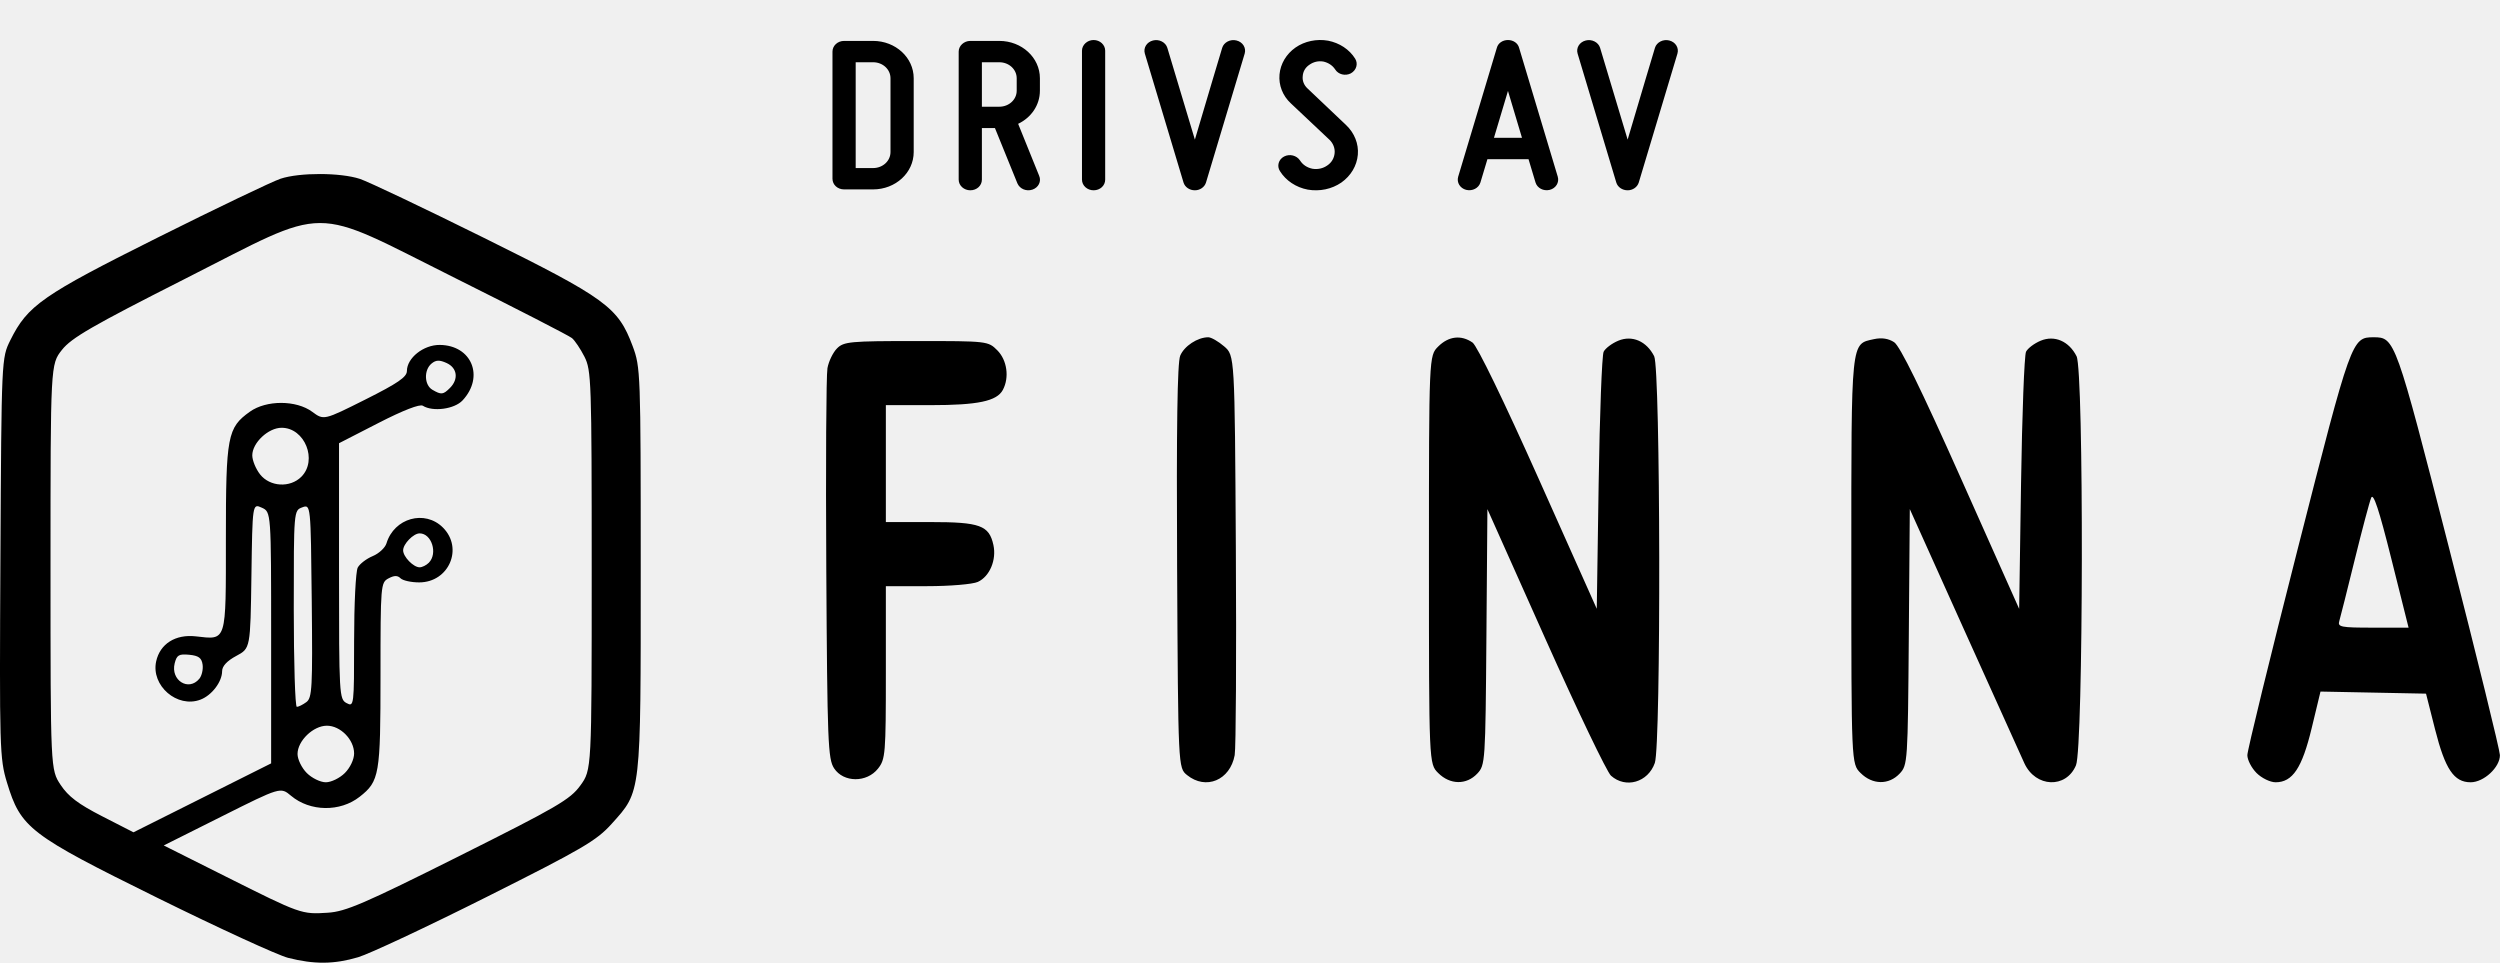
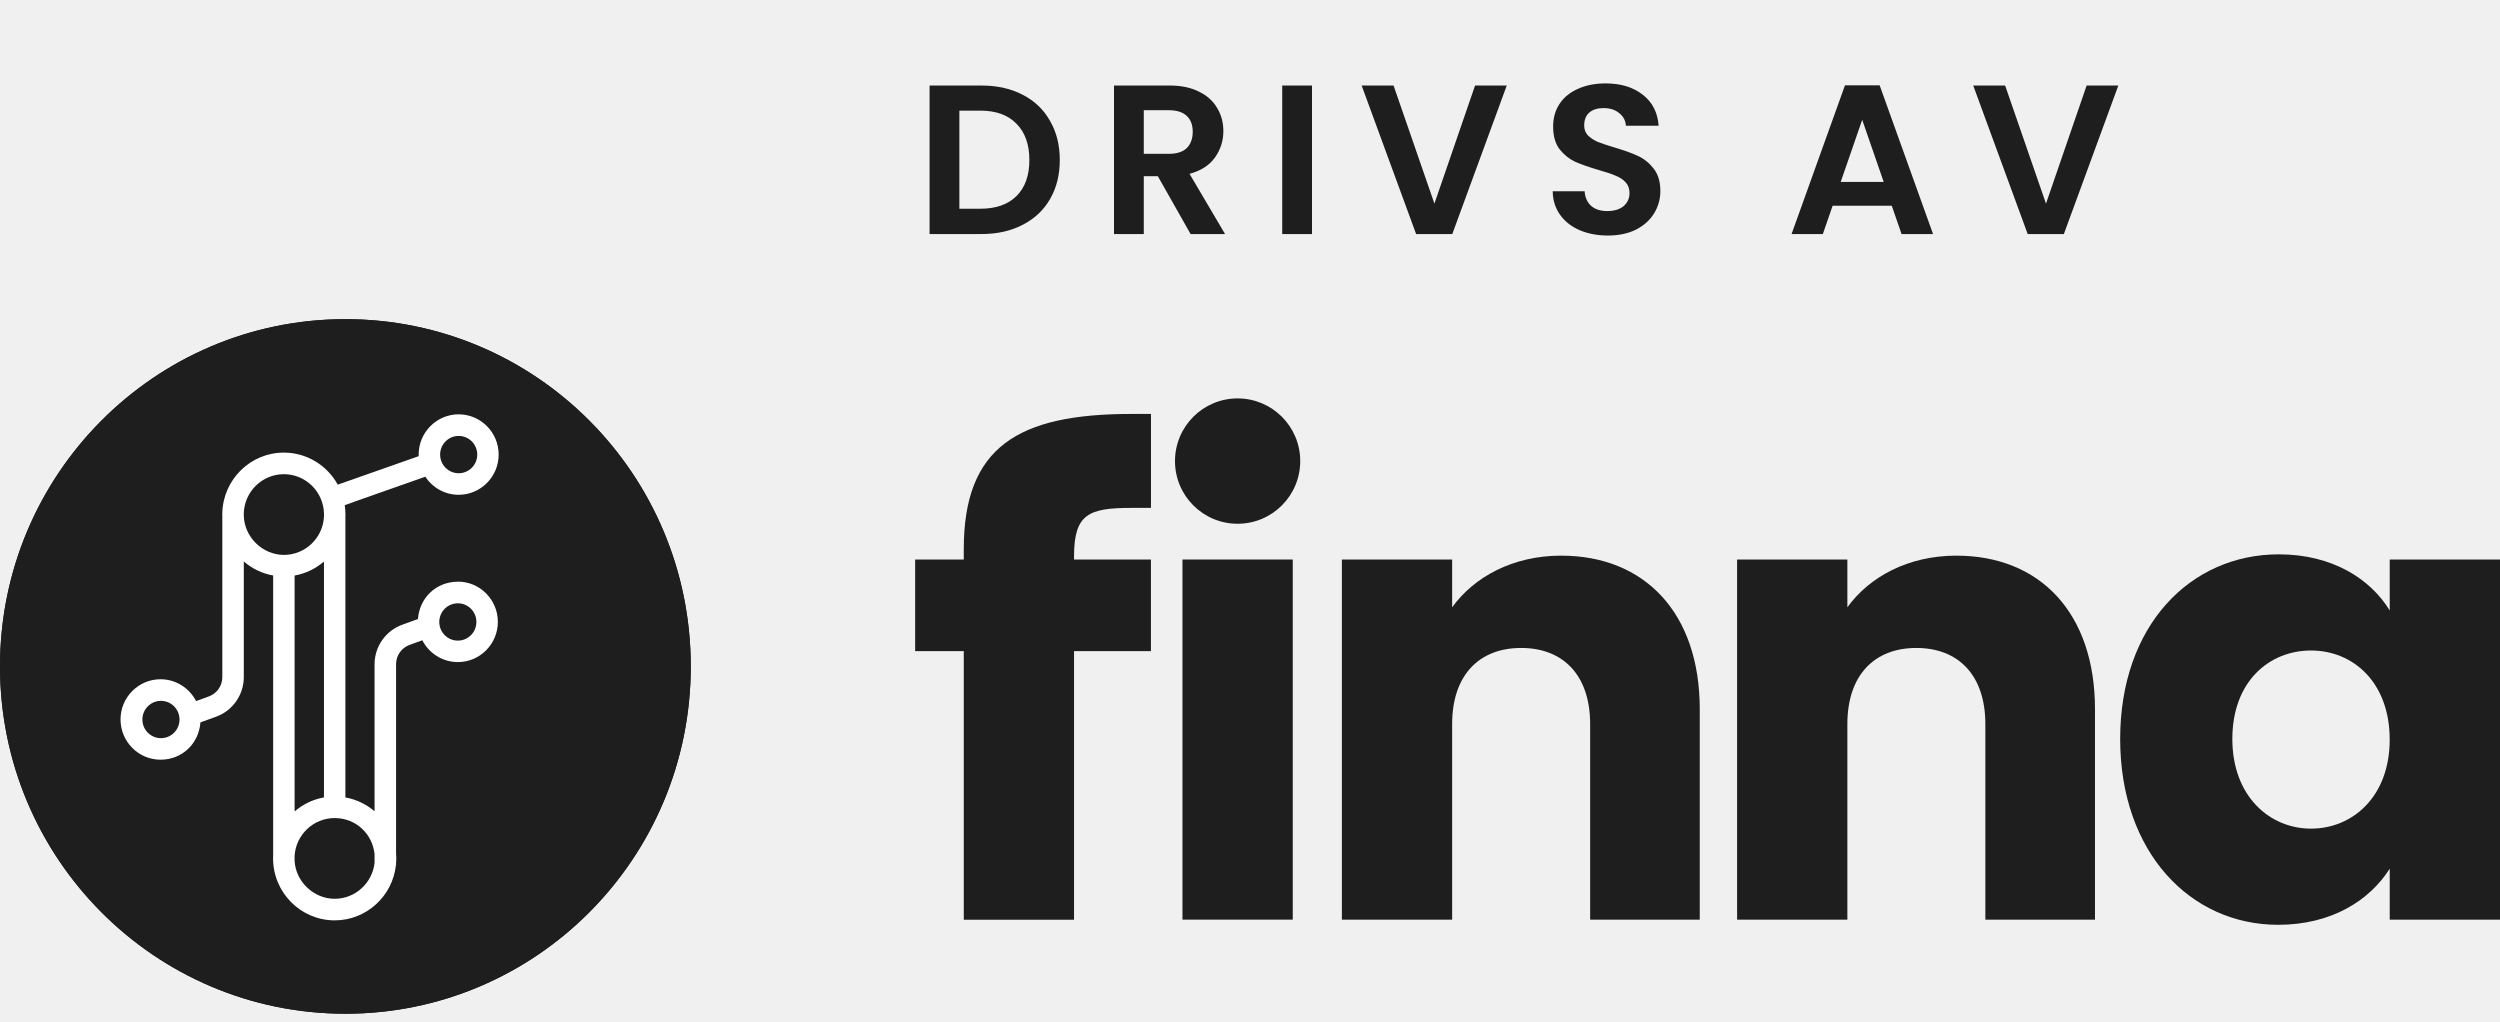
- <svg xmlns="http://www.w3.org/2000/svg" width="112.25mm" height="43.225mm" version="1.1" viewBox="0 0 112.25 43.225" xml:space="preserve">
-   <g transform="matrix(.26458 0 0 .26458 -21.708 50.808)">
-     <path d="m130.94-29.482c-1.76-0.448-11.745-5.033-22.188-10.188-21.745-10.735-23.173-11.831-25.527-19.581-1.232-4.056-1.28-5.715-1.106-38.134 0.182-33.893 0.182-33.893 1.688-36.924 2.929-5.894 5.424-7.63 25.04-17.429 10.039-5.015 19.406-9.5 20.814-9.967 3.231-1.071 10.156-1.055 13.467 0.031 1.393 0.457 10.885 4.97 21.093 10.028 20.692 10.254 22.709 11.722 25.181 18.329 1.349 3.605 1.379 4.436 1.379 37.788 0 38.598 0.102 37.703-4.93 43.299-2.573 2.862-4.911 4.229-21.221 12.413-10.081 5.058-19.894 9.661-21.805 10.227-4.068 1.206-7.447 1.236-11.884 0.107zm28.973-17.243c16.71-8.359 18.904-9.636 20.623-12.01 1.924-2.656 1.924-2.656 1.924-36.505 0-32.158-0.062-33.97-1.233-36.267-0.678-1.329-1.63-2.747-2.115-3.149-0.485-0.403-9.362-4.965-19.727-10.139-25.103-12.531-21.019-12.542-46.024 0.124-15.661 7.933-19.188 9.97-20.8 12.012-1.941 2.459-1.941 2.459-1.941 36.847 0 34.387 0 34.387 1.717 36.981 1.298 1.961 3.016 3.259 7.04 5.318l5.323 2.724 23.36-11.697v-21.334c0-21.334 0-21.334-1.586-22.057-1.586-0.723-1.586-0.723-1.76 11.577-0.174 12.299-0.174 12.299-2.572 13.58-1.56 0.833-2.399 1.734-2.4 2.578-2e-3 1.812-1.746 4.107-3.679 4.842-3.938 1.497-8.42-2.378-7.515-6.498 0.653-2.971 3.272-4.628 6.708-4.245 5.311 0.593 5.124 1.199 5.124-16.602 0-17.422 0.262-18.804 4.079-21.527 2.789-1.99 7.869-1.978 10.576 0.024 1.962 1.451 1.962 1.451 9.014-2.085 5.51-2.763 7.051-3.821 7.051-4.84 0-2.21 2.818-4.448 5.571-4.425 5.429 0.045 7.627 5.395 3.87 9.42-1.381 1.479-5.054 1.97-6.739 0.902-0.511-0.324-3.331 0.77-7.52 2.92l-6.702 3.438v21.708c0 21.053 0.039 21.728 1.28 22.393 1.258 0.673 1.28 0.487 1.28-10.58 0-6.196 0.277-11.782 0.616-12.415s1.481-1.509 2.539-1.947c1.058-0.438 2.11-1.414 2.338-2.168 1.298-4.292 6.507-5.75 9.577-2.68 3.52 3.52 1.013 9.309-4.032 9.309-1.354 0-2.776-0.315-3.16-0.699-0.506-0.506-1.073-0.499-2.048 0.022-1.315 0.704-1.349 1.11-1.349 16.411 0 16.952-0.18 18.004-3.537 20.645-3.322 2.613-8.428 2.539-11.645-0.168-1.78-1.498-1.78-1.498-11.691 3.466l-9.911 4.964 10.552 5.291c12.693 6.365 12.832 6.414 17.289 6.125 3.048-0.198 6.12-1.522 22.236-9.583zm-19.344-14.124c0.901-0.901 1.571-2.316 1.571-3.319 0-2.35-2.316-4.71-4.621-4.71-2.314 0-4.979 2.569-4.979 4.8 0 0.912 0.707 2.365 1.571 3.229s2.317 1.571 3.229 1.571 2.365-0.707 3.229-1.571zm-6.54-12.029c0.99-0.724 1.077-2.35 0.922-17.194-0.171-16.394-0.171-16.394-1.611-15.861-1.44 0.533-1.44 0.533-1.44 17.194 0 9.163 0.233 16.661 0.518 16.661 0.285 0 1.01-0.36 1.611-0.8zm-18.158-3.965c0.422-0.509 0.673-1.589 0.558-2.4-0.161-1.139-0.679-1.521-2.267-1.674-1.753-0.169-2.119 0.045-2.471 1.448-0.724 2.886 2.358 4.822 4.18 2.626zm38.941-19.683c1.565-1.565 0.498-4.992-1.554-4.992-1.052 0-2.798 1.797-2.798 2.88s1.745 2.88 2.798 2.88c0.432 0 1.132-0.346 1.554-0.768zm-21.632-14.592c2.808-2.808 0.595-8.32-3.341-8.32-2.265 0-4.979 2.554-4.979 4.685 0 0.849 0.597 2.302 1.326 3.229 1.662 2.113 5.088 2.312 6.994 0.406zm25.234-15.086c1.491-1.491 1.231-3.399-0.575-4.222-1.209-0.551-1.811-0.529-2.56 0.092-1.321 1.096-1.24 3.64 0.141 4.444 1.518 0.884 1.829 0.851 2.994-0.314zm125.08 65.703c-1.511-1.223-1.511-1.223-1.688-35.347-0.122-23.62 0.039-34.644 0.523-35.814 0.68-1.641 2.952-3.136 4.768-3.136 0.492 0 1.702 0.695 2.69 1.544 1.796 1.544 1.796 1.544 1.987 34.4 0.105 18.071 0.017 33.808-0.196 34.972-0.779 4.256-4.884 5.972-8.085 3.381zm42.62-0.348c-1.571-1.571-1.571-1.571-1.571-36.189 0-34.618 0-34.618 1.571-36.189 1.766-1.766 3.915-2.011 5.837-0.666 0.763 0.535 5.343 9.97 11.182 23.04l9.89 22.135 0.32-21.28c0.176-11.704 0.557-21.758 0.846-22.342s1.409-1.427 2.488-1.874c2.358-0.977 4.793 0.078 6.088 2.635 1.075 2.123 1.177 65.96 0.111 69.019-1.149 3.295-4.944 4.397-7.443 2.162-0.689-0.616-5.689-11.046-11.111-23.178l-9.858-22.058-0.169 21.706c-0.165 21.248-0.198 21.737-1.552 23.178-1.836 1.954-4.617 1.913-6.629-0.099zm71.68 0c-1.571-1.571-1.571-1.571-1.571-36.018 0-37.854-0.114-36.743 3.867-37.617 1.276-0.28 2.444-0.1 3.396 0.523 0.997 0.653 4.543 7.882 11.334 23.102l9.884 22.151 0.32-21.285c0.176-11.707 0.557-21.763 0.846-22.347s1.409-1.427 2.488-1.874c2.358-0.977 4.793 0.078 6.088 2.635 1.254 2.478 1.163 66.399-0.099 69.418-1.666 3.986-6.844 3.79-8.753-0.332-0.567-1.224-5.175-11.433-10.24-22.687l-9.209-20.461-0.169 21.709c-0.165 21.251-0.198 21.74-1.552 23.181-1.836 1.954-4.617 1.913-6.629-0.099zm67.2 0c-0.864-0.864-1.568-2.232-1.565-3.04 3e-3 -0.808 3.853-16.57 8.556-35.027 9.079-35.636 9.167-35.882 12.878-35.882 3.61 0 3.724 0.318 12.815 35.84 4.73 18.48 8.605 34.261 8.612 35.069 0.018 2.061-2.729 4.611-4.967 4.611-2.835 0-4.324-2.212-6.033-8.96l-1.54-6.08-17.908-0.354-1.498 6.214c-1.632 6.77-3.239 9.18-6.122 9.18-0.912 0-2.365-0.707-3.229-1.571zm22.881-36.314c-2.1-8.394-3.058-11.297-3.43-10.4-0.284 0.685-1.542 5.421-2.797 10.525-1.255 5.104-2.432 9.784-2.616 10.4-0.302 1.011 0.252 1.12 5.712 1.12h6.046zm-264.28 35.514c-1.041-1.589-1.15-4.366-1.324-33.76-0.104-17.616-0.016-32.981 0.196-34.145 0.212-1.164 0.945-2.676 1.629-3.36 1.145-1.145 2.214-1.244 13.433-1.244 12.088 0 12.202 0.013 13.76 1.571 1.662 1.662 2.076 4.609 0.944 6.724-1.021 1.909-4.233 2.585-12.269 2.585h-7.585v19.84h7.538c8.438 0 9.982 0.56 10.712 3.883 0.558 2.538-0.63 5.357-2.643 6.274-0.873 0.398-4.741 0.723-8.597 0.723h-7.01v14.634c0 13.835-0.072 14.726-1.326 16.32-1.908 2.425-5.855 2.402-7.459-0.045z" />
-     <path d="m225.29-185.09c-1.108 0-1.969 0.83-1.969 1.811v21.578c0 1.019 0.862 1.811 1.969 1.811h4.923c3.815 0 6.892-2.829 6.892-6.338v-12.524c0-3.508-3.077-6.338-6.892-6.338zm7.877 6.338v12.524c0 1.509-1.313 2.716-2.954 2.716h-2.954v-17.957h2.954c1.641 0 2.954 1.207 2.954 2.716zm25.355 2.113v-2.113c0-3.508-3.077-6.338-6.892-6.338h-4.923c-1.067 0-1.969 0.83-1.969 1.811v21.729c0 1.019 0.903 1.811 1.969 1.811 1.108 0 1.969-0.792 1.969-1.811v-8.752h2.215l3.815 9.393c0.41 0.943 1.518 1.396 2.543 1.056 1.026-0.34 1.559-1.396 1.149-2.339l-3.569-8.827c2.215-1.056 3.692-3.169 3.692-5.621zm-9.846-4.829h2.954c1.641 0 2.954 1.207 2.954 2.716v2.113c0 1.509-1.313 2.716-2.954 2.716h-2.954zm18.955 21.729c1.108 0 1.969-0.792 1.969-1.811v-21.88c0-0.981-0.862-1.811-1.969-1.811-1.067 0-1.969 0.83-1.969 1.811v21.88c0 1.019 0.903 1.811 1.969 1.811zm15.263-1.32c0.246 0.792 1.026 1.32 1.928 1.32 0.861 0 1.641-0.528 1.887-1.32l6.564-21.88c0.287-0.981-0.328-1.962-1.395-2.226-1.026-0.264-2.133 0.302-2.42 1.245 0 0-2.749 9.167-4.636 15.58-1.928-6.413-4.677-15.58-4.677-15.58-0.287-0.943-1.395-1.509-2.42-1.245-1.067 0.264-1.682 1.245-1.395 2.226zm24.411-2.905c-0.738 0.528-1.641 0.717-2.543 0.566-0.903-0.189-1.641-0.679-2.092-1.396-0.574-0.868-1.764-1.169-2.708-0.679-0.944 0.49-1.272 1.622-0.697 2.49 0.985 1.584 2.708 2.754 4.718 3.131 2.01 0.34 4.061-0.075 5.702-1.207 1.6-1.132 2.626-2.829 2.79-4.715 0.164-1.849-0.574-3.697-2.01-5.055l-6.523-6.187c-0.615-0.566-0.903-1.32-0.82-2.075 0.041-0.792 0.451-1.509 1.149-1.962 0.697-0.49 1.518-0.679 2.379-0.528 0.82 0.189 1.518 0.641 1.969 1.32 0.533 0.868 1.723 1.169 2.667 0.679 0.944-0.528 1.272-1.622 0.738-2.49-0.985-1.584-2.667-2.678-4.595-3.056-1.928-0.34-3.979 0.075-5.538 1.169-1.559 1.094-2.543 2.754-2.708 4.565-0.164 1.811 0.533 3.622 1.928 4.904l6.564 6.187c0.615 0.604 0.944 1.433 0.862 2.263-0.082 0.83-0.492 1.584-1.231 2.075zm32.536-19.956c-0.205-0.792-0.985-1.32-1.887-1.32-0.902 0-1.682 0.528-1.887 1.32l-6.564 21.88c-0.287 0.981 0.328 1.962 1.354 2.226 1.067 0.264 2.133-0.302 2.42-1.245 0 0 0.492-1.622 1.19-3.961h6.974c0.697 2.339 1.19 3.961 1.19 3.961 0.287 0.943 1.354 1.509 2.42 1.245 1.026-0.264 1.641-1.245 1.354-2.226zm-4.266 15.278c0.779-2.603 1.641-5.508 2.379-7.96 0.738 2.452 1.6 5.357 2.379 7.96zm20.76 7.583c0.246 0.792 1.026 1.32 1.928 1.32 0.862 0 1.641-0.528 1.887-1.32l6.564-21.88c0.287-0.981-0.328-1.962-1.395-2.226-1.026-0.264-2.133 0.302-2.42 1.245 0 0-2.749 9.167-4.636 15.58-1.928-6.413-4.677-15.58-4.677-15.58-0.287-0.943-1.395-1.509-2.42-1.245-1.067 0.264-1.682 1.245-1.395 2.226z" stroke-width="2.186" style="font-variant-ligatures:none" aria-label="DRIVS AV" />
-   </g>
+ <svg xmlns="http://www.w3.org/2000/svg" width="235" height="96" viewBox="0 0 235 96" fill="none">
+   <path d="M116.335 49.233C119.586 49.233 122.222 46.596 122.222 43.342C122.222 40.088 119.586 37.45 116.335 37.45C113.085 37.45 110.449 40.088 110.449 43.342C110.449 46.596 113.085 49.233 116.335 49.233Z" fill="#1E1E1E" />
+   <path d="M32.466 95.29C50.396 95.29 64.933 80.673 64.933 62.645C64.933 44.617 50.396 30 32.466 30C14.536 30 0 44.617 0 62.645C0 80.673 14.536 95.29 32.466 95.29Z" fill="#1E1E1E" />
+   <path d="M32.466 95.29C50.396 95.29 64.933 80.673 64.933 62.645C64.933 44.617 50.396 30 32.466 30C14.536 30 0 44.617 0 62.645C0 80.673 14.536 95.29 32.466 95.29Z" fill="#1E1E1E" />
+   <path d="M43.037 54.682C40.965 54.682 39.429 56.231 39.288 58.187L37.804 58.726C36.254 59.289 35.209 60.78 35.209 62.44V73.67V76.261C34.442 75.604 33.5 75.142 32.466 74.96V48.572C32.466 48.504 32.471 48.437 32.471 48.37C32.471 48.071 32.447 47.775 32.404 47.487L33.151 47.224V47.215L39.977 44.812C40.65 45.834 41.804 46.51 43.114 46.51C45.188 46.51 46.873 44.814 46.873 42.728C46.873 40.642 45.186 38.947 43.114 38.947C41.042 38.947 39.355 40.642 39.355 42.728C39.355 42.779 39.355 42.829 39.357 42.88L31.75 45.557C30.762 43.763 28.861 42.545 26.681 42.545C23.549 42.545 20.994 45.059 20.898 48.189V48.228C20.898 48.276 20.891 48.321 20.891 48.367C20.891 48.42 20.896 48.471 20.898 48.523V63.655C20.898 64.463 20.391 65.188 19.637 65.462L18.43 65.9C17.805 64.685 16.543 63.85 15.089 63.85C13.015 63.85 11.33 65.546 11.33 67.629C11.33 69.713 13.017 71.411 15.089 71.411C17.161 71.411 18.697 69.862 18.839 67.906L20.322 67.367C21.872 66.804 22.917 65.313 22.917 63.653V52.779C23.689 53.446 24.636 53.912 25.677 54.097V80.389C25.672 80.488 25.669 80.589 25.669 80.69C25.669 83.899 28.267 86.514 31.462 86.514C34.444 86.514 36.908 84.233 37.218 81.315H37.23V81.193C37.245 81.027 37.254 80.858 37.254 80.69C37.254 80.521 37.245 80.353 37.23 80.187V73.665V62.431C37.23 61.622 37.737 60.898 38.492 60.624L39.699 60.186C40.323 61.401 41.585 62.236 43.039 62.236C45.114 62.236 46.798 60.54 46.798 58.454C46.798 56.368 45.111 54.672 43.039 54.672L43.037 54.682ZM43.116 40.977C44.078 40.977 44.861 41.764 44.861 42.731C44.861 43.698 44.08 44.484 43.116 44.484C42.153 44.484 41.371 43.698 41.371 42.731C41.371 41.764 42.153 40.977 43.116 40.977ZM15.13 69.388C14.169 69.388 13.385 68.601 13.385 67.634C13.385 66.667 14.166 65.88 15.13 65.88C16.094 65.88 16.875 66.667 16.875 67.634C16.875 68.601 16.094 69.388 15.13 69.388ZM26.684 52.161C24.701 52.161 22.97 50.513 22.915 48.468V48.264C22.97 46.219 24.638 44.573 26.684 44.573C28.729 44.573 30.397 46.217 30.455 48.259V48.564C30.351 50.566 28.703 52.161 26.686 52.161H26.684ZM30.452 52.782V74.957C29.412 75.142 28.465 75.607 27.693 76.273V54.1C28.734 53.915 29.681 53.45 30.452 52.782ZM35.209 81.106C35.002 83.004 33.399 84.486 31.457 84.486C29.515 84.486 27.811 82.908 27.691 80.923V80.461C27.808 78.477 29.452 76.898 31.457 76.898C33.461 76.898 35.002 78.38 35.209 80.278V81.108V81.106ZM43.037 60.218C42.073 60.218 41.292 59.431 41.292 58.464C41.292 57.497 42.073 56.71 43.037 56.71C44.001 56.71 44.782 57.497 44.782 58.464C44.782 59.431 44.001 60.218 43.037 60.218Z" fill="white" />
+   <path d="M199.296 69.46C199.296 58.781 205.903 52.108 214.207 52.108C219.238 52.108 222.814 54.413 224.634 57.386V52.594H235V86.447H224.634V81.654C222.754 84.628 219.178 86.932 214.147 86.932C205.903 86.932 199.296 80.136 199.296 69.46ZM224.631 69.52C224.631 64.119 221.175 61.148 217.236 61.148C213.296 61.148 209.84 64.062 209.84 69.46C209.84 74.858 213.356 77.892 217.236 77.892C221.115 77.892 224.631 74.918 224.631 69.52Z" fill="#1E1E1E" />
+   <path d="M186.623 86.449V68.067C186.623 63.456 184.077 60.908 180.138 60.908C176.199 60.908 173.653 63.456 173.653 68.067V86.449H163.287V52.596H173.653V57.085C175.713 54.235 179.35 52.231 183.897 52.231C191.716 52.231 196.929 57.569 196.929 66.67V86.449H186.625H186.623Z" fill="#1E1E1E" />
+   <path d="M149.474 86.449V68.067C149.474 63.456 146.928 60.908 142.987 60.908C139.045 60.908 136.502 63.456 136.502 68.067V86.449H126.136V52.596H136.502V57.085C138.564 54.235 142.201 52.231 146.746 52.231C154.564 52.231 159.777 57.569 159.777 66.67V86.449H149.474Z" fill="#1E1E1E" />
+   <path d="M111.152 86.449V52.594H121.519V86.446H111.152V86.449Z" fill="#1E1E1E" />
+   <path d="M106.353 47.739H108.192V38.911H106.348C95.706 38.911 90.594 41.999 90.594 51.625V52.594H86.024V61.209H90.594V86.452H100.96V61.209H108.187V52.594H100.96V52.291C100.96 48.331 102.318 47.742 106.353 47.742V47.739Z" fill="#1E1E1E" />
+   <path d="M92.26 8.04C93.727 8.04 95.013 8.327 96.12 8.9C97.24 9.473 98.1 10.293 98.7 11.36C99.313 12.413 99.62 13.64 99.62 15.04C99.62 16.44 99.313 17.667 98.7 18.72C98.1 19.76 97.24 20.567 96.12 21.14C95.013 21.713 93.727 22 92.26 22H87.38V8.04H92.26ZM92.16 19.62C93.627 19.62 94.76 19.22 95.56 18.42C96.36 17.62 96.76 16.493 96.76 15.04C96.76 13.587 96.36 12.453 95.56 11.64C94.76 10.813 93.627 10.4 92.16 10.4H90.18V19.62H92.16ZM111.916 22L108.836 16.56H107.516V22H104.716V8.04H109.956C111.036 8.04 111.956 8.233 112.716 8.62C113.476 8.993 114.043 9.507 114.416 10.16C114.803 10.8 114.996 11.52 114.996 12.32C114.996 13.24 114.729 14.073 114.196 14.82C113.663 15.553 112.869 16.06 111.816 16.34L115.156 22H111.916ZM107.516 14.46H109.856C110.616 14.46 111.183 14.28 111.556 13.92C111.929 13.547 112.116 13.033 112.116 12.38C112.116 11.74 111.929 11.247 111.556 10.9C111.183 10.54 110.616 10.36 109.856 10.36H107.516V14.46ZM123.328 8.04V22H120.528V8.04H123.328ZM141.635 8.04L136.515 22H133.115L127.995 8.04H130.995L134.835 19.14L138.655 8.04H141.635ZM151.134 22.14C150.16 22.14 149.28 21.973 148.494 21.64C147.72 21.307 147.107 20.827 146.654 20.2C146.2 19.573 145.967 18.833 145.954 17.98H148.954C148.994 18.553 149.194 19.007 149.554 19.34C149.927 19.673 150.434 19.84 151.074 19.84C151.727 19.84 152.24 19.687 152.614 19.38C152.987 19.06 153.174 18.647 153.174 18.14C153.174 17.727 153.047 17.387 152.794 17.12C152.54 16.853 152.22 16.647 151.834 16.5C151.46 16.34 150.94 16.167 150.274 15.98C149.367 15.713 148.627 15.453 148.054 15.2C147.494 14.933 147.007 14.54 146.594 14.02C146.194 13.487 145.994 12.78 145.994 11.9C145.994 11.073 146.2 10.353 146.614 9.74C147.027 9.127 147.607 8.66 148.354 8.34C149.1 8.007 149.954 7.84 150.914 7.84C152.354 7.84 153.52 8.193 154.414 8.9C155.32 9.593 155.82 10.567 155.914 11.82H152.834C152.807 11.34 152.6 10.947 152.214 10.64C151.84 10.32 151.34 10.16 150.714 10.16C150.167 10.16 149.727 10.3 149.394 10.58C149.074 10.86 148.914 11.267 148.914 11.8C148.914 12.173 149.034 12.487 149.274 12.74C149.527 12.98 149.834 13.18 150.194 13.34C150.567 13.487 151.087 13.66 151.754 13.86C152.66 14.127 153.4 14.393 153.974 14.66C154.547 14.927 155.04 15.327 155.454 15.86C155.867 16.393 156.074 17.093 156.074 17.96C156.074 18.707 155.88 19.4 155.494 20.04C155.107 20.68 154.54 21.193 153.794 21.58C153.047 21.953 152.16 22.14 151.134 22.14ZM177.827 19.34H172.267L171.347 22H168.407L173.427 8.02H176.687L181.707 22H178.747L177.827 19.34ZM177.067 17.1L175.047 11.26L173.027 17.1H177.067ZM199.123 8.04L194.003 22H190.603L185.483 8.04H188.483L192.323 19.14L196.143 8.04H199.123Z" fill="#1E1E1E" />
</svg>
